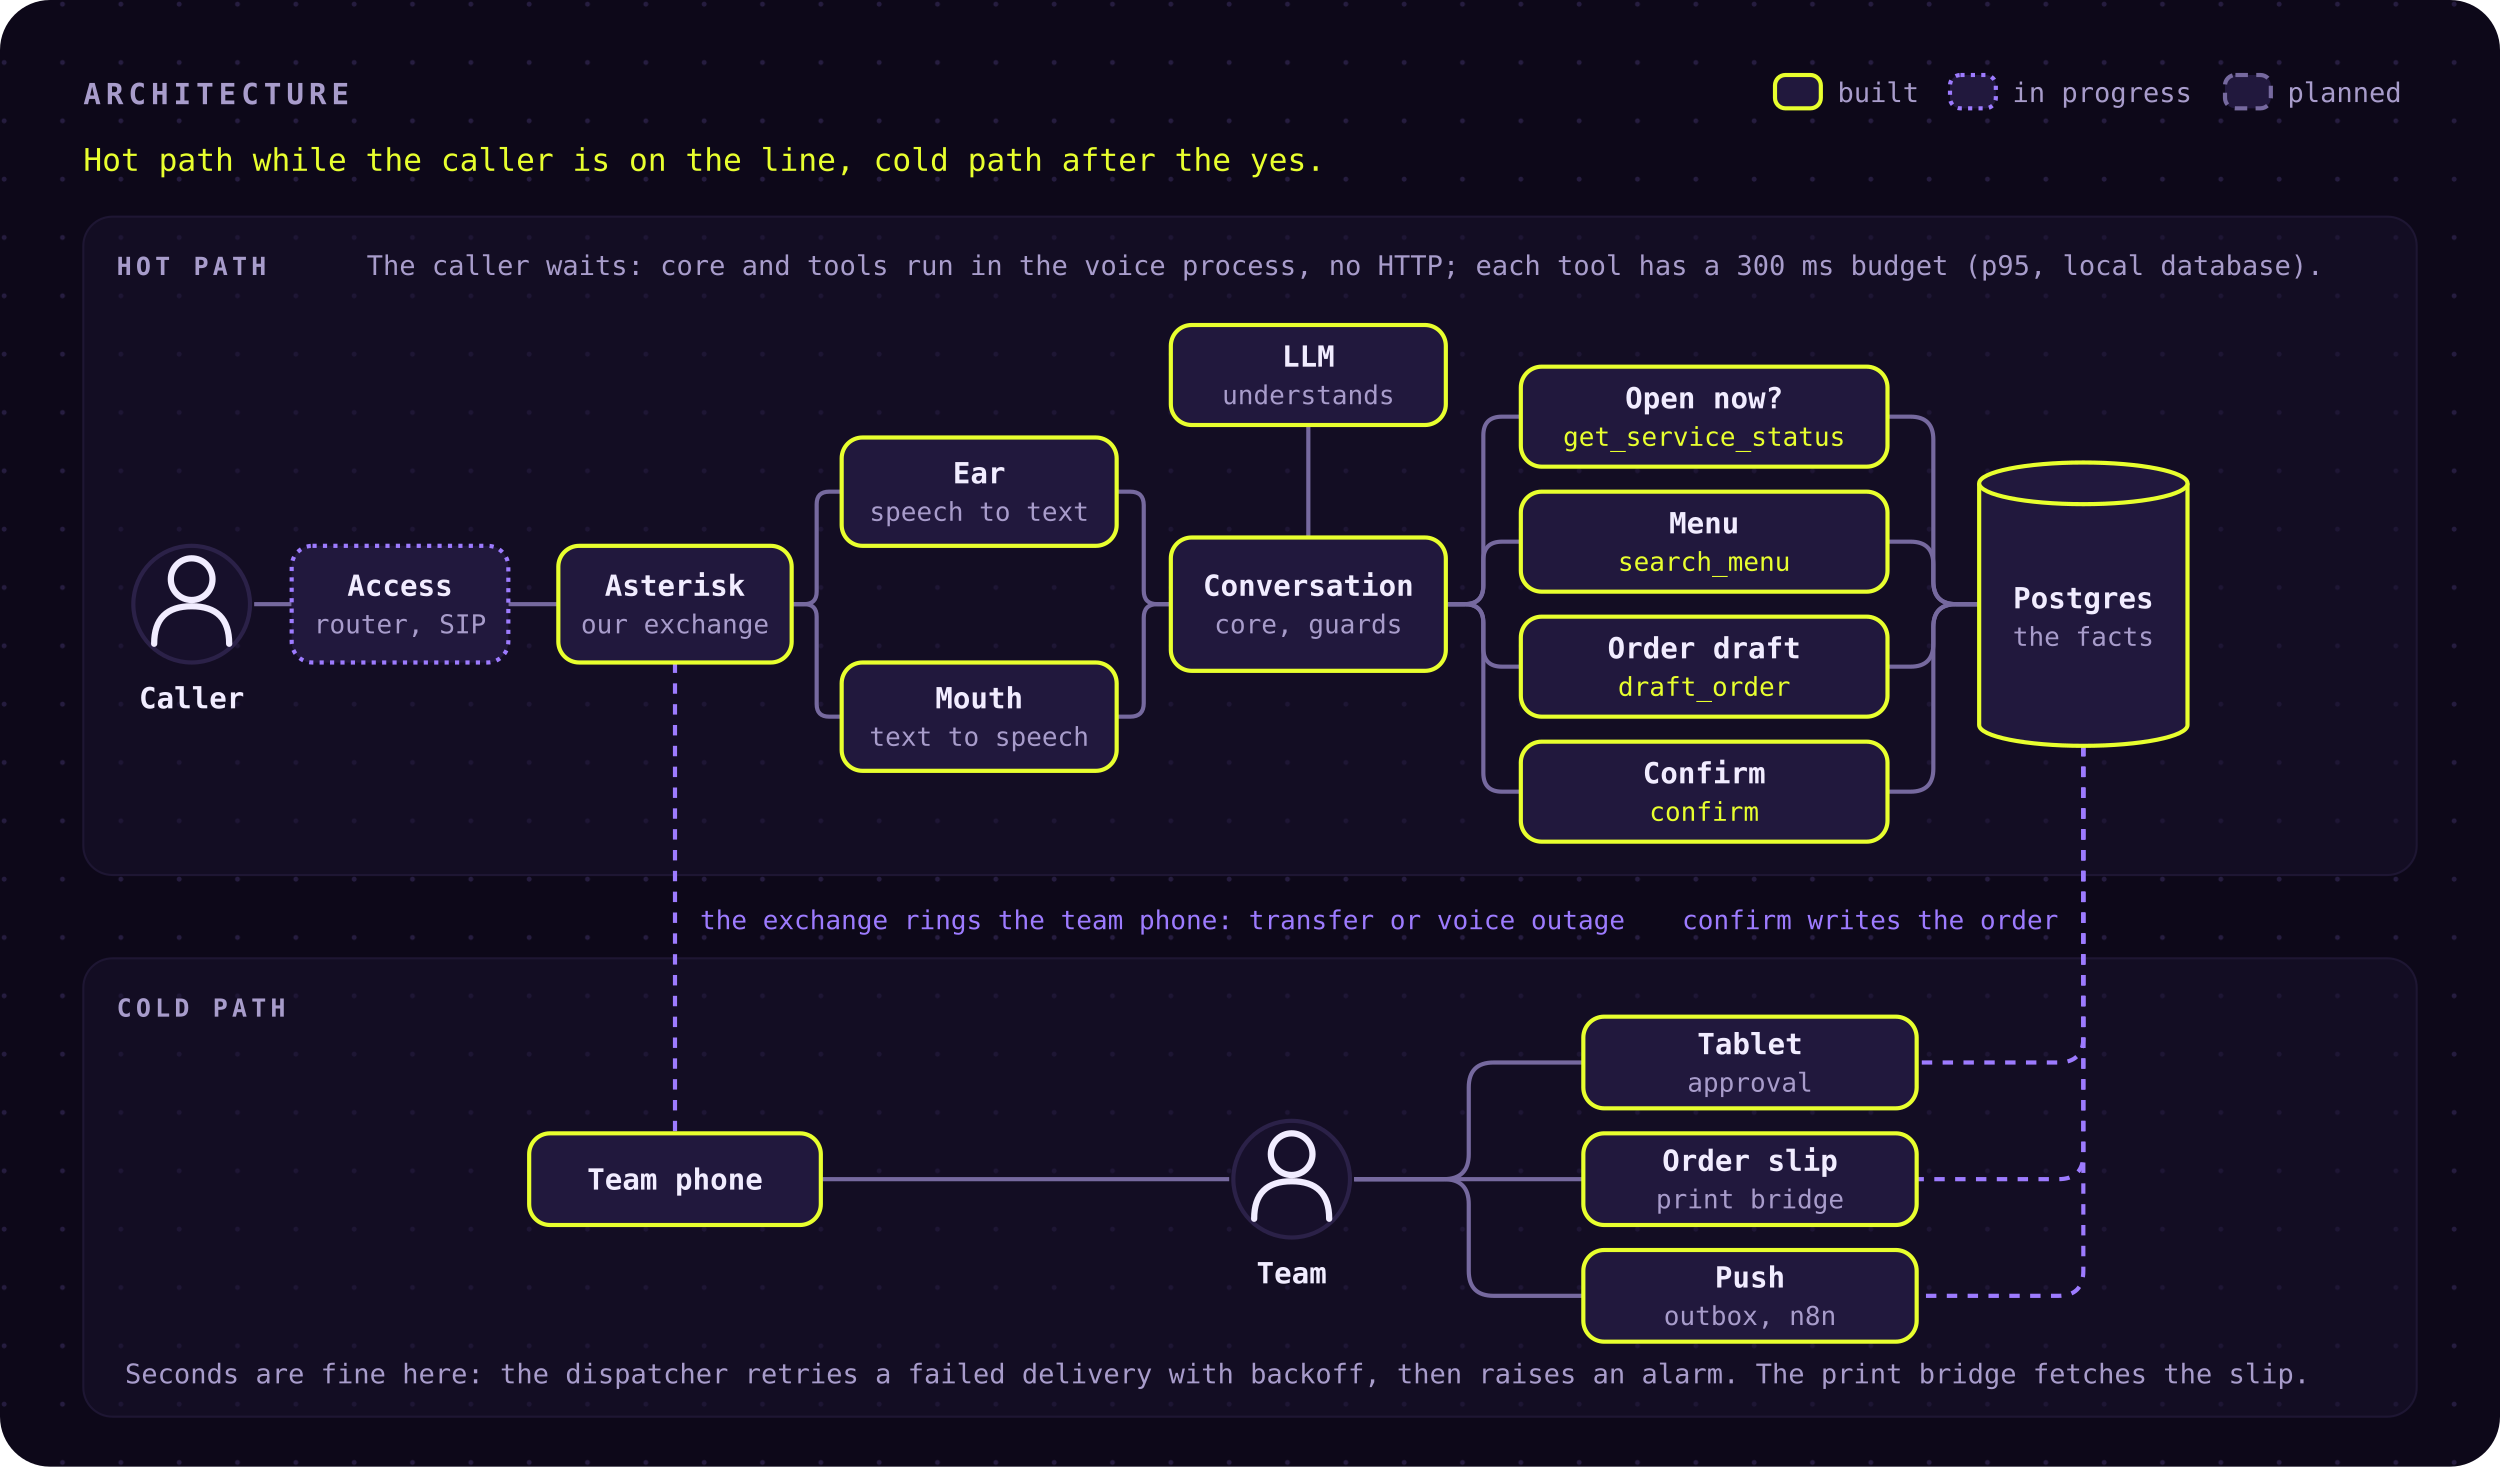
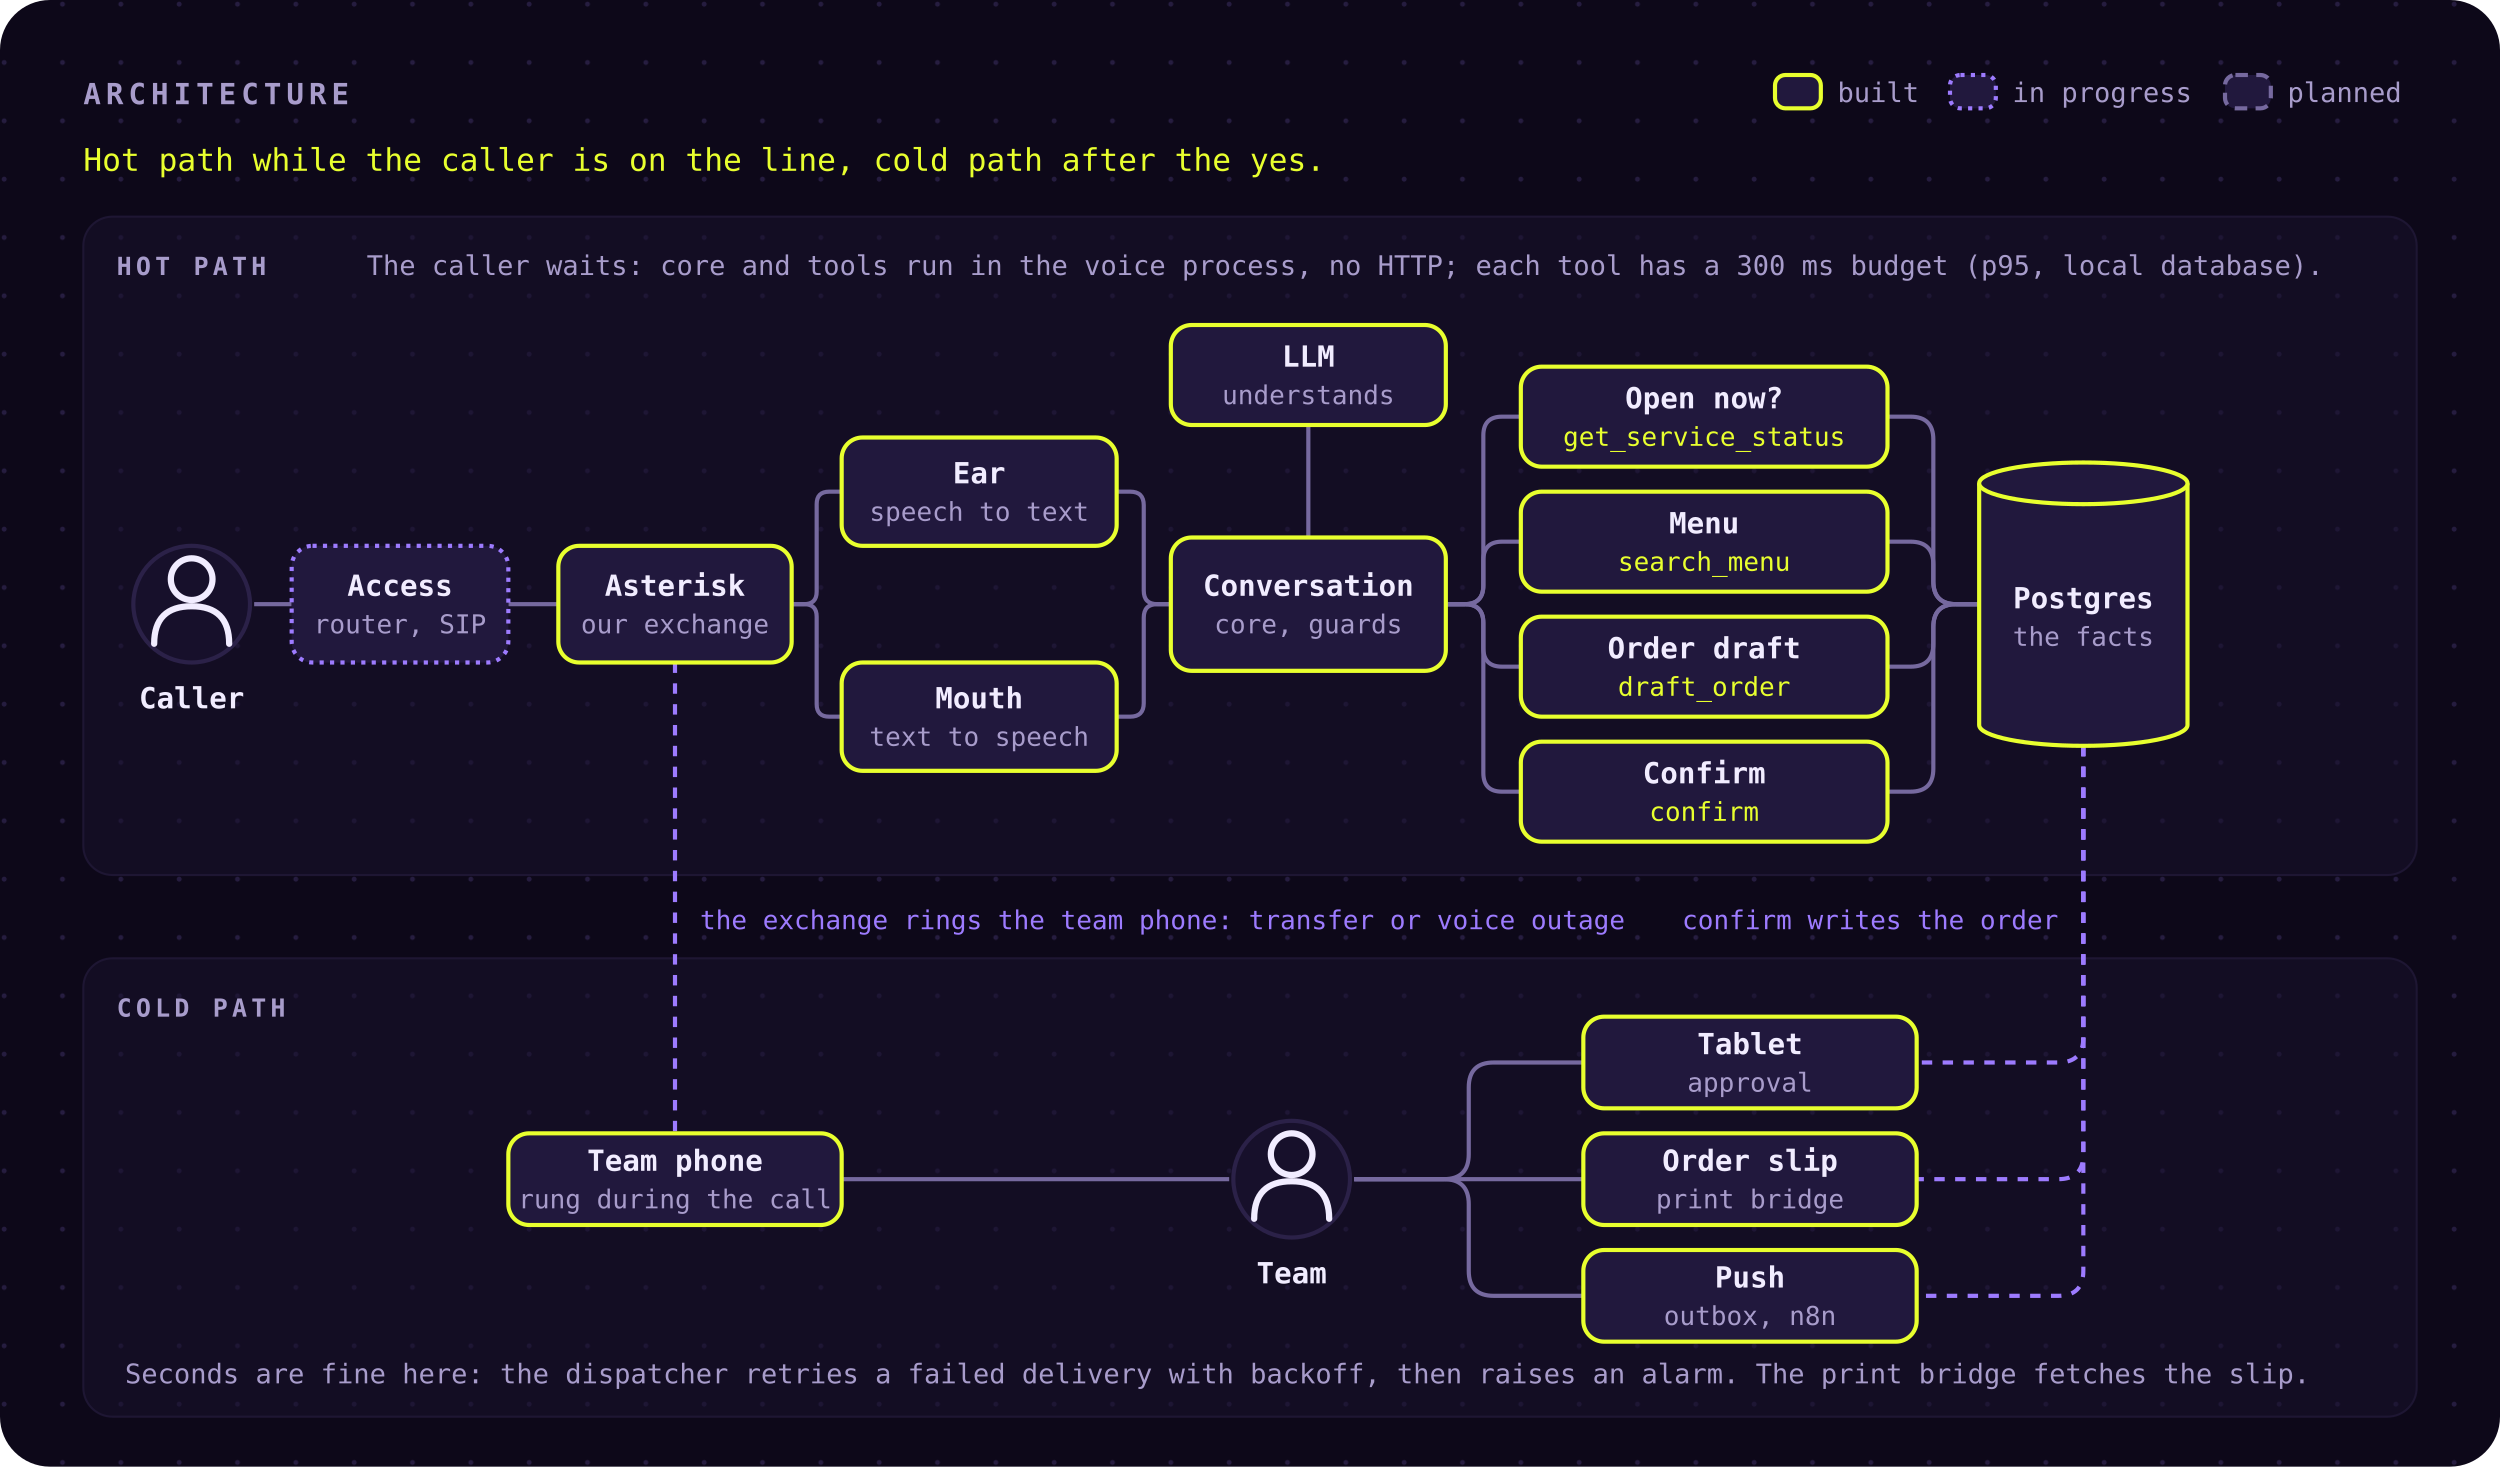
<svg xmlns="http://www.w3.org/2000/svg" width="1200" height="704" viewBox="0 0 1200 704" role="img" aria-labelledby="t d">
  <style>text{font-family:ui-monospace, 'JetBrains Mono', 'SF Mono', Menlo, Consolas, 'DejaVu Sans Mono', monospace}</style>
  <defs>
    <filter id="glow" filterUnits="userSpaceOnUse" x="0" y="0" width="1200" height="704">
      <feGaussianBlur stdDeviation="6" />
    </filter>
    <filter id="soft" filterUnits="userSpaceOnUse" x="0" y="0" width="1200" height="704">
      <feGaussianBlur stdDeviation="2.2" />
    </filter>
  </defs>
  <rect width="1200" height="704" rx="24" fill="#0D0819" />
  <pattern id="dots" width="28" height="28" patternUnits="userSpaceOnUse">
    <circle cx="2" cy="2" r="1.2" fill="#2B2148" />
  </pattern>
  <rect width="1200" height="704" rx="24" fill="url(#dots)" opacity="0.8" />
  <text x="40" y="50" font-size="14" fill="#A89CCB" font-weight="700" letter-spacing="2.4">ARCHITECTURE</text>
  <rect x="852" y="36" width="22" height="16" rx="5" fill="#21183D" stroke="#E8FF2E" stroke-width="2" />
  <text x="882" y="49" font-size="13" fill="#A89CCB">built</text>
  <rect x="936" y="36" width="22" height="16" rx="5" fill="#21183D" stroke="#9D7BFF" stroke-width="2" stroke-dasharray="2 3" />
  <text x="966" y="49" font-size="13" fill="#A89CCB">in progress</text>
  <rect x="1068" y="36" width="22" height="16" rx="5" fill="#21183D" stroke="#76699F" stroke-width="2" stroke-dasharray="6 4" />
  <text x="1098" y="49" font-size="13" fill="#A89CCB">planned</text>
  <text x="40" y="82" font-size="15" fill="#E8FF2E">Hot path while the caller is on the line, cold path after the yes.</text>
  <rect x="40" y="104" width="1120" height="316" rx="14" fill="#17102B" opacity="0.55" stroke="#2B2148" />
  <text x="56" y="132" font-size="12" fill="#A89CCB" font-weight="700" letter-spacing="2">HOT PATH</text>
  <text x="176" y="132" font-size="13" fill="#A89CCB">The caller waits: core and tools run in the voice process, no HTTP; each tool has a 300 ms budget (p95, local database).</text>
  <rect x="40" y="460" width="1120" height="220" rx="14" fill="#17102B" opacity="0.55" stroke="#2B2148" />
  <text x="56" y="488" font-size="12" fill="#A89CCB" font-weight="700" letter-spacing="2">COLD PATH</text>
  <text x="60" y="664" font-size="13" fill="#A89CCB">Seconds are fine here: the dispatcher retries a failed delivery with backoff, then raises an alarm. The print bridge fetches the slip.</text>
  <path d="M122 290 L140 290" fill="none" stroke="#76699F" stroke-width="2" />
  <path d="M244 290 L268 290" fill="none" stroke="#76699F" stroke-width="2" />
  <path d="M380 290 L386 290 Q392 290 392 284 L392 242 Q392 236 398 236 L404 236" fill="none" stroke="#76699F" stroke-width="2" />
  <path d="M536 236 L542.5 236 Q549 236 549 242.5 L549 283.5 Q549 290 555.5 290 L562 290" fill="none" stroke="#76699F" stroke-width="2" />
  <path d="M562 290 L555.5 290 Q549 290 549 296.5 L549 337.5 Q549 344 542.5 344 L536 344" fill="none" stroke="#76699F" stroke-width="2" />
  <path d="M404 344 L398 344 Q392 344 392 338 L392 296 Q392 290 386 290 L380 290" fill="none" stroke="#76699F" stroke-width="2" />
  <path d="M628 258 L628 204" fill="none" stroke="#76699F" stroke-width="2" />
  <path d="M694 290 L703 290 Q712 290 712 281 L712 209 Q712 200 721 200 L730 200" fill="none" stroke="#76699F" stroke-width="2" />
  <path d="M694 290 L703 290 Q712 290 712 281 L712 269 Q712 260 721 260 L730 260" fill="none" stroke="#76699F" stroke-width="2" />
  <path d="M694 290 L703 290 Q712 290 712 299 L712 311 Q712 320 721 320 L730 320" fill="none" stroke="#76699F" stroke-width="2" />
  <path d="M694 290 L703 290 Q712 290 712 299 L712 371 Q712 380 721 380 L730 380" fill="none" stroke="#76699F" stroke-width="2" />
  <path d="M906 200 L917 200 Q928 200 928 211 L928 279 Q928 290 939 290 L950 290" fill="none" stroke="#76699F" stroke-width="2" />
  <path d="M906 260 L917 260 Q928 260 928 271 L928 279 Q928 290 939 290 L950 290" fill="none" stroke="#76699F" stroke-width="2" />
  <path d="M906 320 L917 320 Q928 320 928 309 L928 301 Q928 290 939 290 L950 290" fill="none" stroke="#76699F" stroke-width="2" />
  <path d="M906 380 L917 380 Q928 380 928 369 L928 301 Q928 290 939 290 L950 290" fill="none" stroke="#76699F" stroke-width="2" />
  <path d="M1000 358 L1000 554 Q1000 566 988 566 L920 566" fill="none" stroke="#9D7BFF" stroke-width="2" stroke-dasharray="5 5" />
  <path d="M1000 358 L1000 498 Q1000 510 988 510 L920 510" fill="none" stroke="#9D7BFF" stroke-width="2" stroke-dasharray="5 5" />
  <path d="M1000 358 L1000 610 Q1000 622 988 622 L920 622" fill="none" stroke="#9D7BFF" stroke-width="2" stroke-dasharray="5 5" />
  <path d="M760 566 L650 566" fill="none" stroke="#76699F" stroke-width="2" />
  <path d="M760 510 L717 510 Q705 510 705 522 L705 554 Q705 566 693 566 L650 566" fill="none" stroke="#76699F" stroke-width="2" />
  <path d="M760 622 L717 622 Q705 622 705 610 L705 578 Q705 566 693 566 L650 566" fill="none" stroke="#76699F" stroke-width="2" />
-   <path d="M394 566 L590 566" fill="none" stroke="#76699F" stroke-width="2" />
+   <path d="M404 566 L590 566" fill="none" stroke="#76699F" stroke-width="2" />
  <path d="M324 318 L324 544" fill="none" stroke="#9D7BFF" stroke-width="2" stroke-dasharray="5 5" />
  <text x="336" y="446" font-size="12.5" fill="#9D7BFF">the exchange rings the team phone: transfer or voice outage</text>
  <text x="988" y="446" font-size="12.5" fill="#9D7BFF" text-anchor="end">confirm writes the order</text>
  <circle cx="92" cy="290" r="28" fill="#17102B" stroke="#2B2148" stroke-width="2" />
  <circle cx="92" cy="278" r="10" fill="none" stroke="#F1ECFF" stroke-width="3" />
  <path d="M74 309 Q74 291 92 291 Q110 291 110 309" fill="none" stroke="#F1ECFF" stroke-width="3" stroke-linecap="round" />
  <text x="92" y="340" font-size="14" fill="#F1ECFF" text-anchor="middle" font-weight="700">Caller</text>
  <rect x="140" y="262" width="104" height="56" rx="10" fill="#21183D" stroke="#9D7BFF" stroke-width="2" stroke-dasharray="2 3" />
  <text x="192" y="286" font-size="14" fill="#F1ECFF" text-anchor="middle" font-weight="700">Access</text>
  <text x="192" y="304" font-size="12.5" fill="#A89CCB" text-anchor="middle">router, SIP</text>
  <rect x="268" y="262" width="112" height="56" rx="10" fill="#21183D" stroke="#E8FF2E" stroke-width="2" />
  <text x="324" y="286" font-size="14" fill="#F1ECFF" text-anchor="middle" font-weight="700">Asterisk</text>
  <text x="324" y="304" font-size="12.5" fill="#A89CCB" text-anchor="middle">our exchange</text>
  <rect x="404" y="210" width="132" height="52" rx="10" fill="#21183D" stroke="#E8FF2E" stroke-width="2" />
  <text x="470" y="232" font-size="14" fill="#F1ECFF" text-anchor="middle" font-weight="700">Ear</text>
  <text x="470" y="250" font-size="12.5" fill="#A89CCB" text-anchor="middle">speech to text</text>
  <rect x="404" y="318" width="132" height="52" rx="10" fill="#21183D" stroke="#E8FF2E" stroke-width="2" />
  <text x="470" y="340" font-size="14" fill="#F1ECFF" text-anchor="middle" font-weight="700">Mouth</text>
  <text x="470" y="358" font-size="12.5" fill="#A89CCB" text-anchor="middle">text to speech</text>
  <rect x="562" y="258" width="132" height="64" rx="10" fill="#21183D" stroke="#E8FF2E" stroke-width="2" />
  <text x="628" y="286" font-size="14" fill="#F1ECFF" text-anchor="middle" font-weight="700">Conversation</text>
  <text x="628" y="304" font-size="12.5" fill="#A89CCB" text-anchor="middle">core, guards</text>
  <rect x="562" y="156" width="132" height="48" rx="10" fill="#21183D" stroke="#E8FF2E" stroke-width="2" />
  <text x="628" y="176" font-size="14" fill="#F1ECFF" text-anchor="middle" font-weight="700">LLM</text>
  <text x="628" y="194" font-size="12.5" fill="#A89CCB" text-anchor="middle">understands</text>
  <rect x="730" y="176" width="176" height="48" rx="10" fill="#21183D" stroke="#E8FF2E" stroke-width="2" />
  <text x="818" y="196" font-size="14" fill="#F1ECFF" text-anchor="middle" font-weight="700">Open now?</text>
  <text x="818" y="214" font-size="12.5" fill="#E8FF2E" text-anchor="middle">get_service_status</text>
  <rect x="730" y="236" width="176" height="48" rx="10" fill="#21183D" stroke="#E8FF2E" stroke-width="2" />
  <text x="818" y="256" font-size="14" fill="#F1ECFF" text-anchor="middle" font-weight="700">Menu</text>
  <text x="818" y="274" font-size="12.5" fill="#E8FF2E" text-anchor="middle">search_menu</text>
  <rect x="730" y="296" width="176" height="48" rx="10" fill="#21183D" stroke="#E8FF2E" stroke-width="2" />
  <text x="818" y="316" font-size="14" fill="#F1ECFF" text-anchor="middle" font-weight="700">Order draft</text>
  <text x="818" y="334" font-size="12.5" fill="#E8FF2E" text-anchor="middle">draft_order</text>
  <rect x="730" y="356" width="176" height="48" rx="10" fill="#21183D" stroke="#E8FF2E" stroke-width="2" />
  <text x="818" y="376" font-size="14" fill="#F1ECFF" text-anchor="middle" font-weight="700">Confirm</text>
  <text x="818" y="394" font-size="12.5" fill="#E8FF2E" text-anchor="middle">confirm</text>
  <path d="M950 232 V348 A50 10 0 0 0 1050 348 V232" fill="#21183D" stroke="#E8FF2E" stroke-width="2" />
  <ellipse cx="1000" cy="232" rx="50" ry="10" fill="#21183D" stroke="#E8FF2E" stroke-width="2" />
  <text x="1000" y="292" font-size="14" fill="#F1ECFF" text-anchor="middle" font-weight="700">Postgres</text>
  <text x="1000" y="310" font-size="12.5" fill="#A89CCB" text-anchor="middle">the facts</text>
  <rect x="760" y="544" width="160" height="44" rx="10" fill="#21183D" stroke="#E8FF2E" stroke-width="2" />
  <text x="840" y="562" font-size="14" fill="#F1ECFF" text-anchor="middle" font-weight="700">Order slip</text>
  <text x="840" y="580" font-size="12.5" fill="#A89CCB" text-anchor="middle">print bridge</text>
  <rect x="760" y="488" width="160" height="44" rx="10" fill="#21183D" stroke="#E8FF2E" stroke-width="2" />
  <text x="840" y="506" font-size="14" fill="#F1ECFF" text-anchor="middle" font-weight="700">Tablet</text>
  <text x="840" y="524" font-size="12.5" fill="#A89CCB" text-anchor="middle">approval</text>
  <rect x="760" y="600" width="160" height="44" rx="10" fill="#21183D" stroke="#E8FF2E" stroke-width="2" />
  <text x="840" y="618" font-size="14" fill="#F1ECFF" text-anchor="middle" font-weight="700">Push</text>
  <text x="840" y="636" font-size="12.5" fill="#A89CCB" text-anchor="middle">outbox, n8n</text>
-   <rect x="254" y="544" width="140" height="44" rx="10" fill="#21183D" stroke="#E8FF2E" stroke-width="2" />
-   <text x="324" y="571" font-size="14" fill="#F1ECFF" text-anchor="middle" font-weight="700">Team phone</text>
+   <rect x="244" y="544" width="160" height="44" rx="10" fill="#21183D" stroke="#E8FF2E" stroke-width="2" />
+   <text x="324" y="562" font-size="14" fill="#F1ECFF" text-anchor="middle" font-weight="700">Team phone</text>
+   <text x="324" y="580" font-size="12.5" fill="#A89CCB" text-anchor="middle">rung during the call</text>
  <circle cx="620" cy="566" r="28" fill="#17102B" stroke="#2B2148" stroke-width="2" />
  <circle cx="620" cy="554" r="10" fill="none" stroke="#F1ECFF" stroke-width="3" />
  <path d="M602 585 Q602 567 620 567 Q638 567 638 585" fill="none" stroke="#F1ECFF" stroke-width="3" stroke-linecap="round" />
  <text x="620" y="616" font-size="14" fill="#F1ECFF" text-anchor="middle" font-weight="700">Team</text>
</svg>
